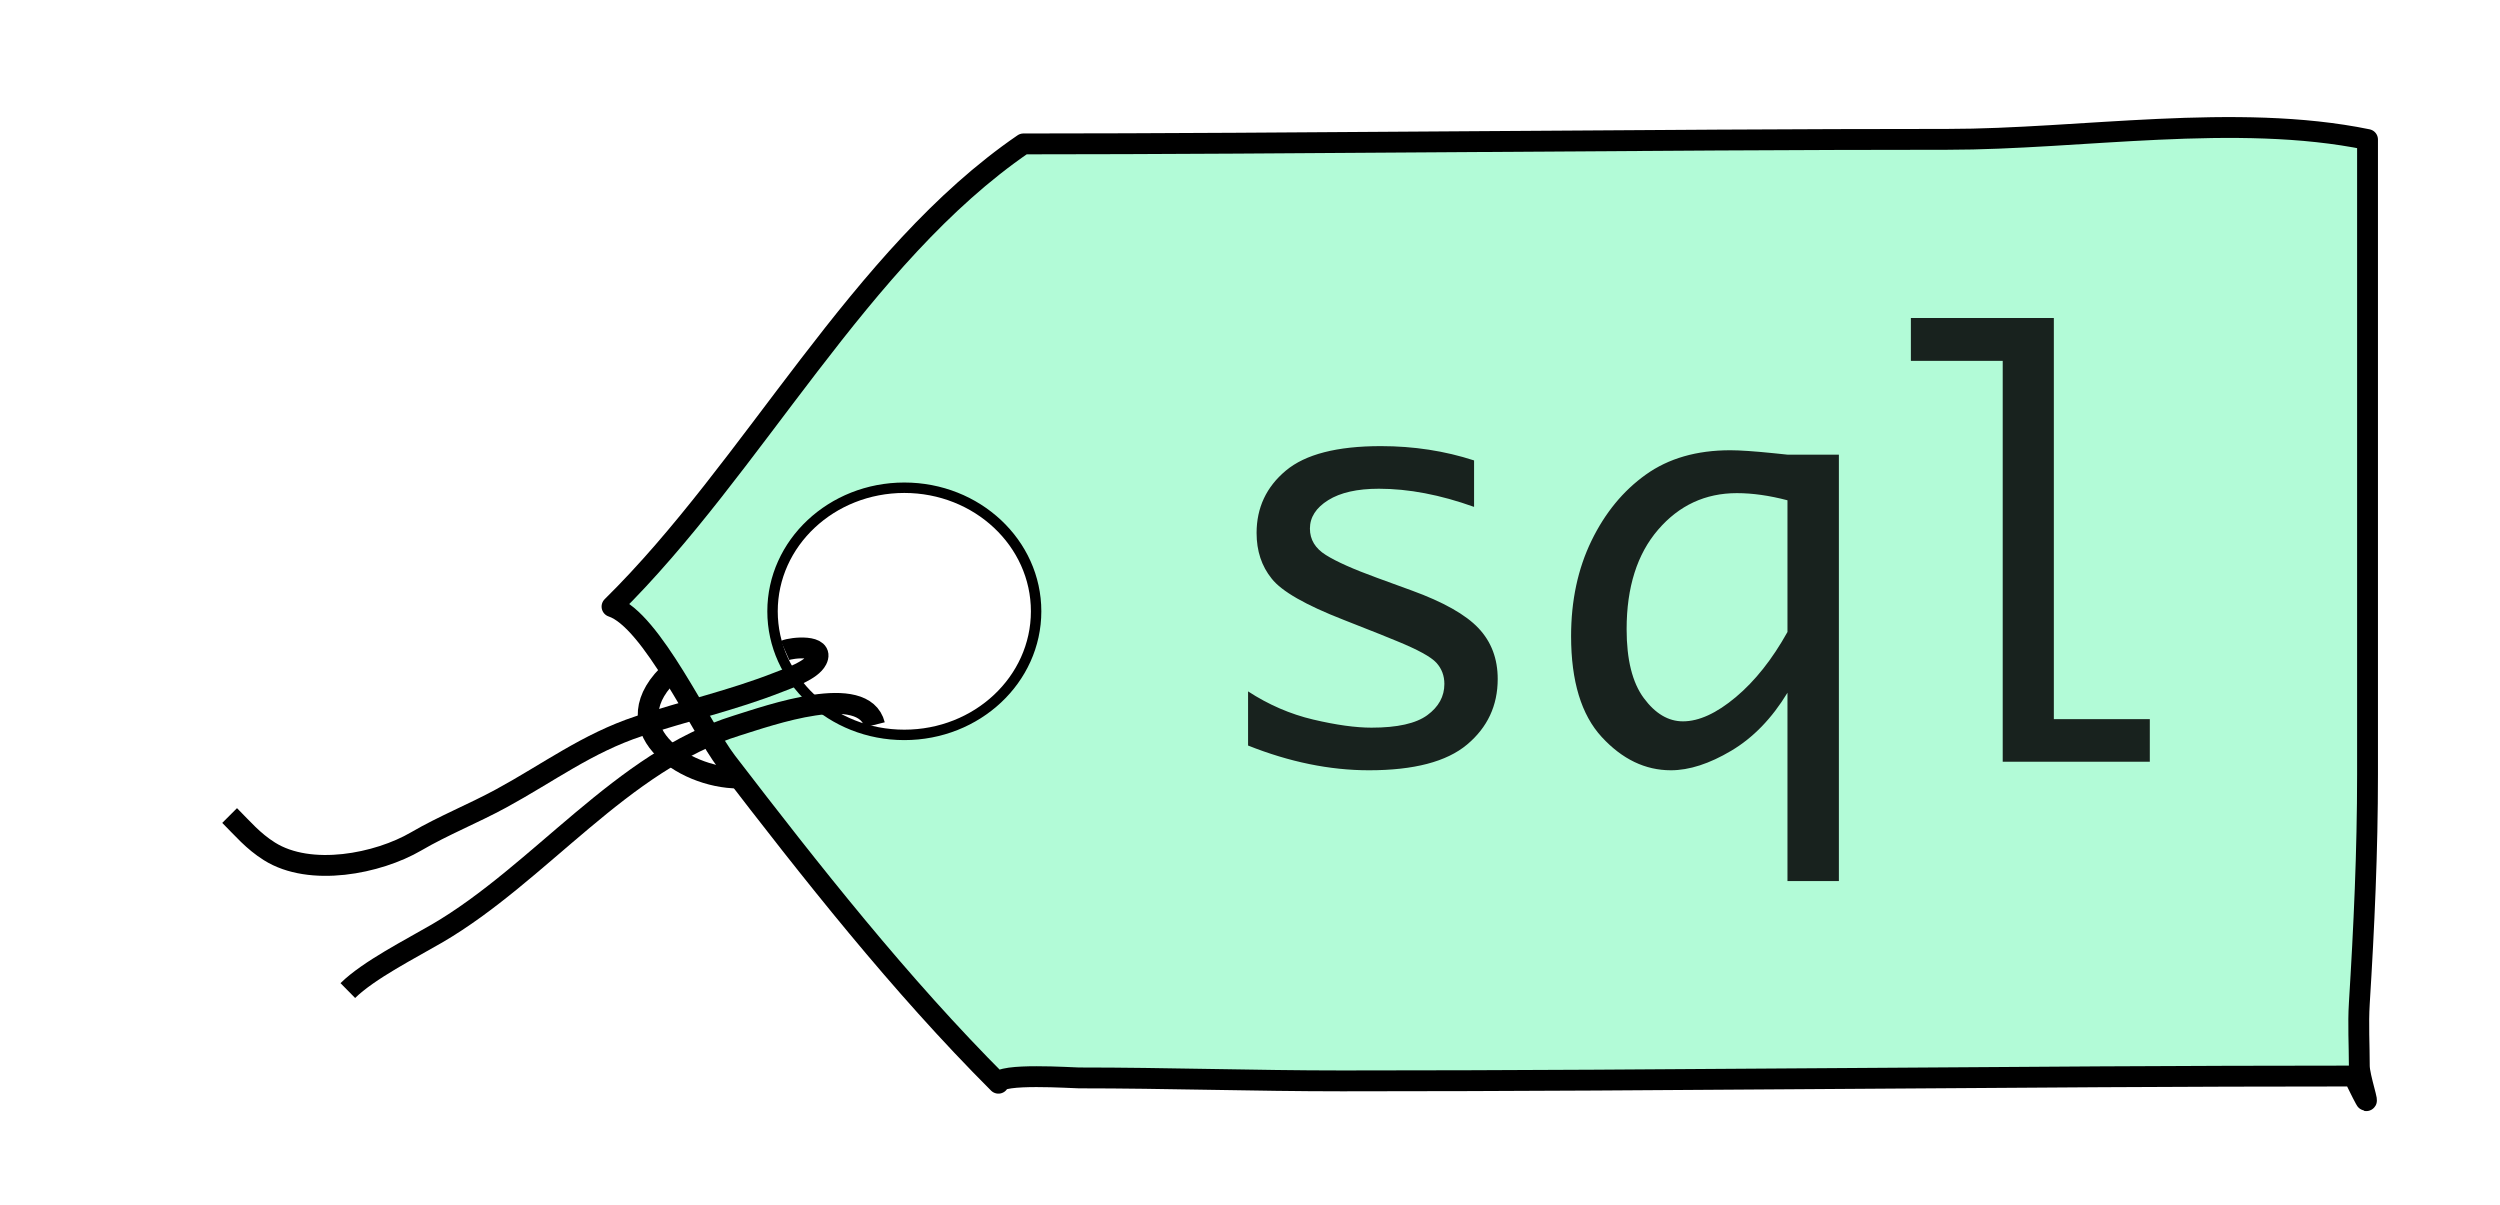
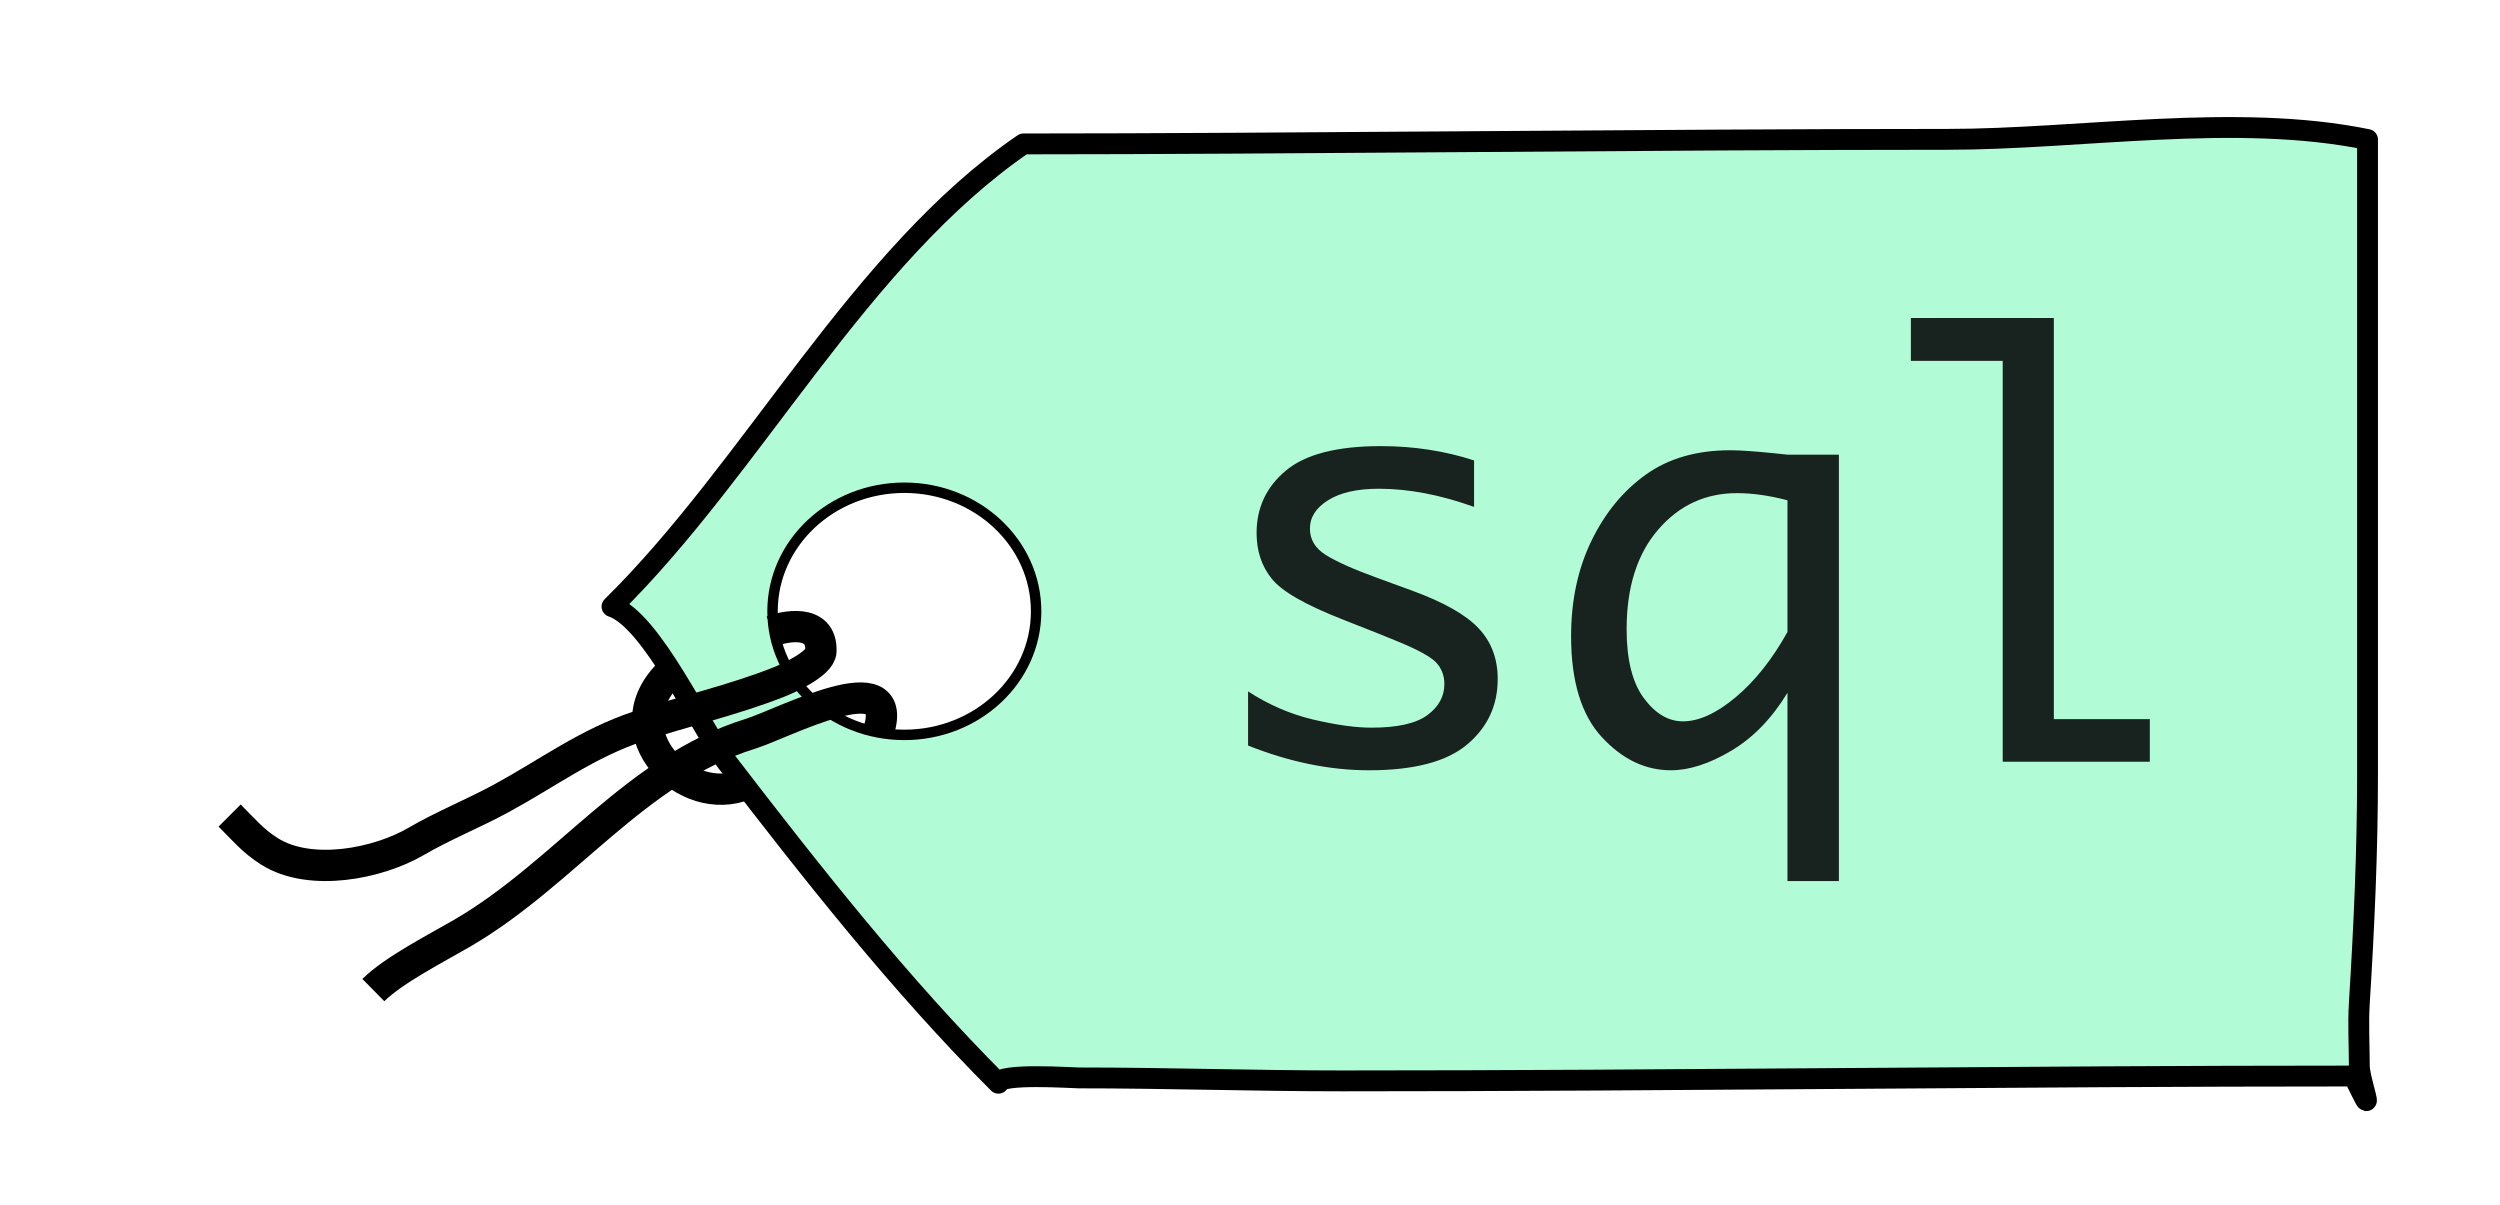
<svg xmlns="http://www.w3.org/2000/svg" viewBox="49.138 146.104 239.751 115.544">
  <rect x="49.138" y="146.104" width="239.751" height="115.544" style="fill: none;" />
  <path style="stroke: rgb(0, 0, 0); stroke-linejoin: round; fill: rgb(178, 251, 215); stroke-width: 2px;" d="M 147.286 159.905 C 131.539 170.686 121.36 190.96 107.83 204.276 C 111.632 205.543 116.347 215.936 118.818 219.156 C 126.906 229.691 135.445 240.543 144.887 249.985 C 144.88 248.986 152.026 249.476 152.605 249.476 C 161.034 249.476 169.42 249.761 177.847 249.761 C 210.174 249.761 242.586 249.296 274.851 249.296 C 275.217 250.024 275.559 250.765 275.948 251.481 C 276.457 252.419 275.397 249.393 275.397 248.325 C 275.397 246.342 275.274 244.315 275.397 242.338 C 275.854 234.991 276.185 227.772 276.185 220.385 C 276.185 200.085 276.185 179.785 276.185 159.485 C 263.595 156.9 248.621 159.467 235.894 159.467 C 208.254 159.467 172.06 159.905 147.286 159.905 Z" />
  <ellipse style="stroke: rgb(0, 0, 0); fill: rgb(255, 255, 255); fill-rule: evenodd;" cx="135.863" cy="204.729" rx="12.639" ry="11.851" />
-   <path style="stroke: rgb(0, 0, 0); fill: none; stroke-width: 2px;" d="M 133.016 215.616 C 131.971 211.468 122.923 214.717 119.774 215.693 C 108.775 219.103 100.9 229.873 91.066 235.614 C 88.533 237.092 84.486 239.139 82.494 241.1" />
-   <path style="stroke: rgb(0, 0, 0); fill: none; stroke-width: 2px;" d="M 113.681 210.366 C 107.531 215.814 114.614 220.717 119.958 220.717" />
-   <path style="fill: none; stroke: rgb(0, 0, 0); stroke-width: 2px;" d="M 124.423 208.484 C 125.085 208.189 128.231 207.888 127.474 209.379 C 126.954 210.403 124.807 211.129 123.813 211.52 C 119.394 213.261 114.863 214.273 110.409 215.744 C 105.462 217.378 101.718 220.22 97.188 222.681 C 94.539 224.121 91.661 225.269 89.043 226.797 C 85.385 228.932 78.9 230.222 74.974 227.749 C 73.396 226.755 72.434 225.588 71.159 224.313" />
+   <path style="stroke: rgb(0, 0, 0); fill: none; stroke-width: 3px;" d="M 133.415 216.169 C 135.51 209.46 124.236 215.503 121.087 216.479 C 110.088 219.889 103.347 229.826 93.513 235.567 C 90.98 237.045 86.933 239.092 84.941 241.053" />
+   <path style="stroke: rgb(0, 0, 0); fill: none; stroke-width: 3px;" d="M 113.681 210.366 C 107.531 215.814 114.252 223.343 120.135 221.508" />
+   <path style="fill: none; stroke: rgb(0, 0, 0); stroke-width: 3px;" d="M 123.209 206.613 C 124.144 206.246 128.005 205.278 127.863 208.582 C 127.814 209.729 124.807 211.129 123.813 211.52 C 119.394 213.261 114.863 214.273 110.409 215.744 C 105.462 217.378 101.718 220.22 97.188 222.681 C 94.539 224.121 91.661 225.269 89.043 226.797 C 85.385 228.932 78.9 230.222 74.974 227.749 C 73.396 226.755 72.434 225.588 71.159 224.313" />
  <path d="M 168.828 217.601 L 168.828 212.407 Q 171.781 214.332 175.077 215.11 Q 178.373 215.887 180.667 215.887 Q 184.384 215.887 186.019 214.688 Q 187.654 213.488 187.654 211.695 Q 187.654 210.509 186.889 209.665 Q 186.125 208.821 183.092 207.582 L 181.405 206.896 L 178.003 205.552 Q 172.519 203.416 171.095 201.596 Q 169.645 199.803 169.645 197.219 Q 169.645 193.581 172.453 191.234 Q 175.261 188.887 181.563 188.887 Q 186.283 188.887 190.502 190.259 L 190.502 194.715 Q 185.65 192.974 181.378 192.974 Q 178.267 192.974 176.514 194.069 Q 174.76 195.163 174.76 196.798 Q 174.76 198.38 176.29 199.329 Q 177.793 200.278 181.194 201.517 L 184.516 202.73 Q 189.078 204.391 190.923 206.343 Q 192.769 208.294 192.769 211.22 Q 192.769 215.044 189.829 217.509 Q 186.889 219.974 180.429 219.974 Q 174.787 219.974 168.828 217.601 Z M 220.557 212.539 Q 218.316 216.23 215.165 218.102 Q 212.014 219.974 209.377 219.974 Q 205.686 219.974 202.746 216.784 Q 199.806 213.594 199.806 207.107 Q 199.806 201.992 201.757 197.971 Q 203.708 193.95 206.978 191.616 Q 210.247 189.283 215.072 189.283 Q 216.47 189.283 219.291 189.573 Q 219.713 189.626 220.557 189.705 L 225.488 189.705 L 225.488 230.6 L 220.557 230.6 Z M 220.557 206.712 L 220.557 194.082 Q 217.947 193.396 215.705 193.396 Q 211.17 193.396 208.151 196.903 Q 205.132 200.41 205.132 206.448 Q 205.132 210.825 206.78 213.053 Q 208.428 215.281 210.537 215.281 Q 212.831 215.281 215.6 212.961 Q 218.368 210.64 220.557 206.712 Z M 241.199 219.157 L 241.199 180.714 L 232.392 180.714 L 232.392 176.6 L 246.103 176.6 L 246.103 215.07 L 255.306 215.07 L 255.306 219.157 Z" transform="matrix(1, 0, 0, 1, 0, 0)" style="fill: rgba(0, 0, 0, 0.86); white-space: pre;" />
</svg>
